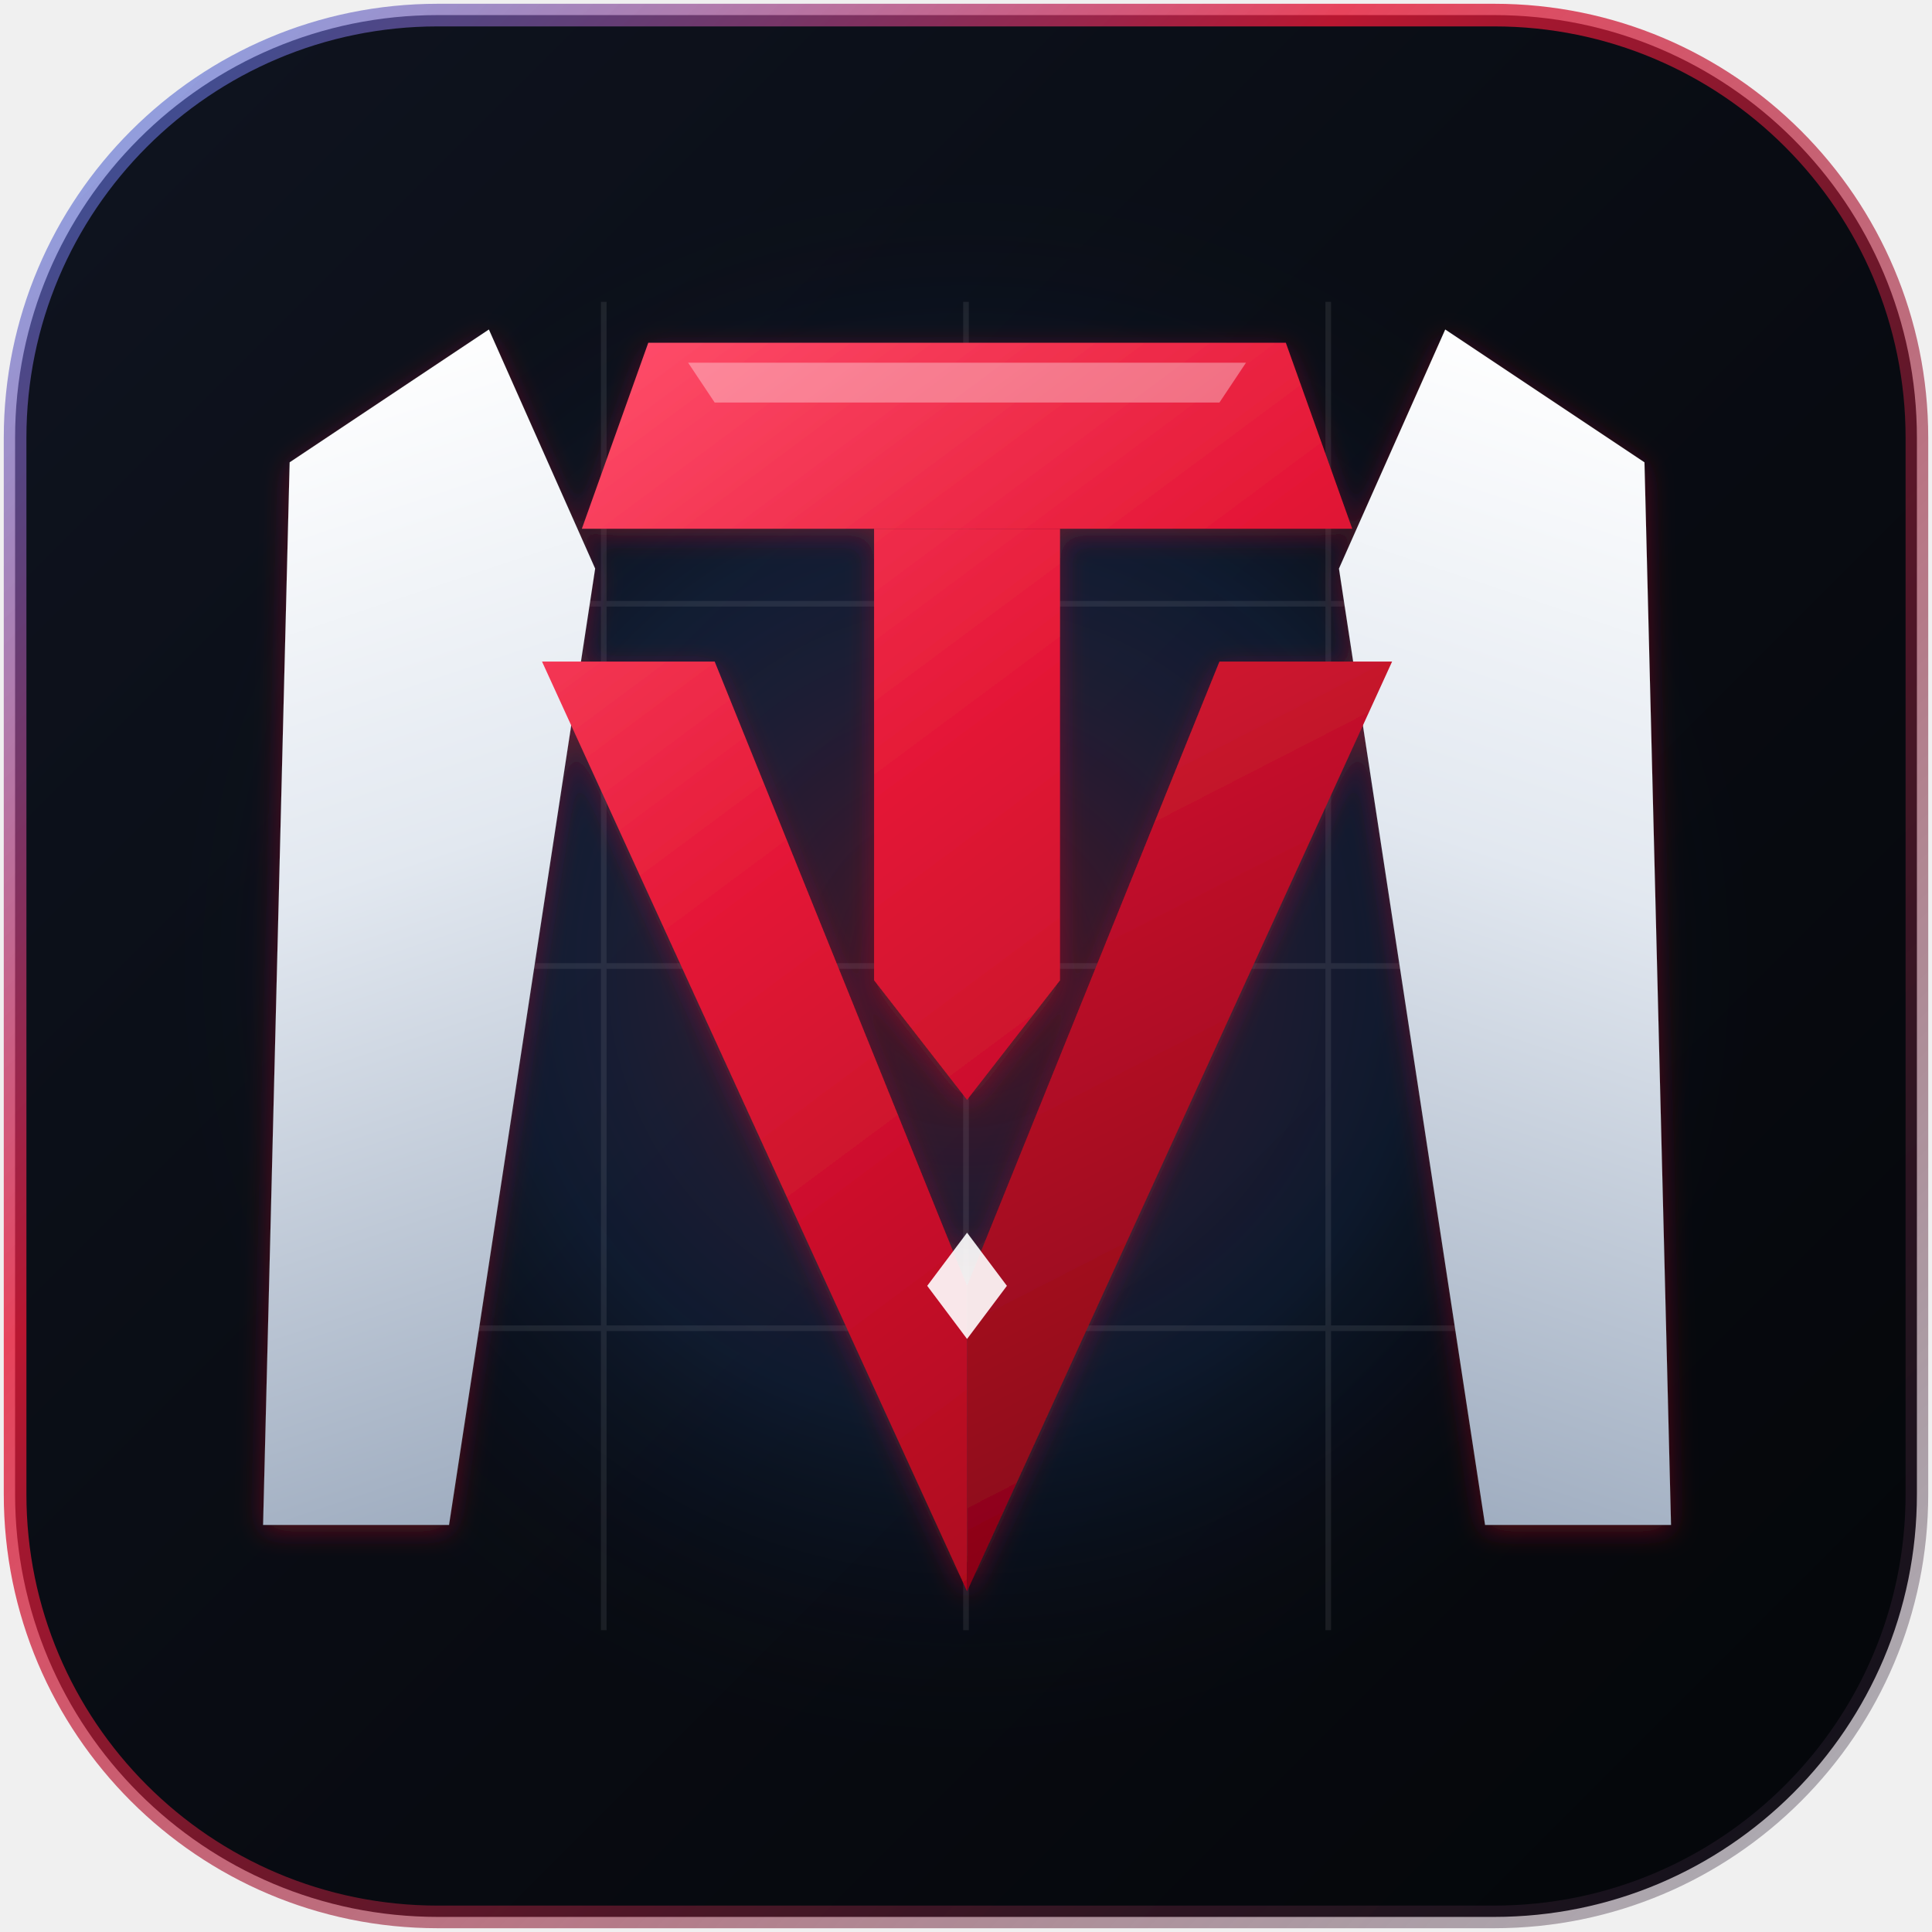
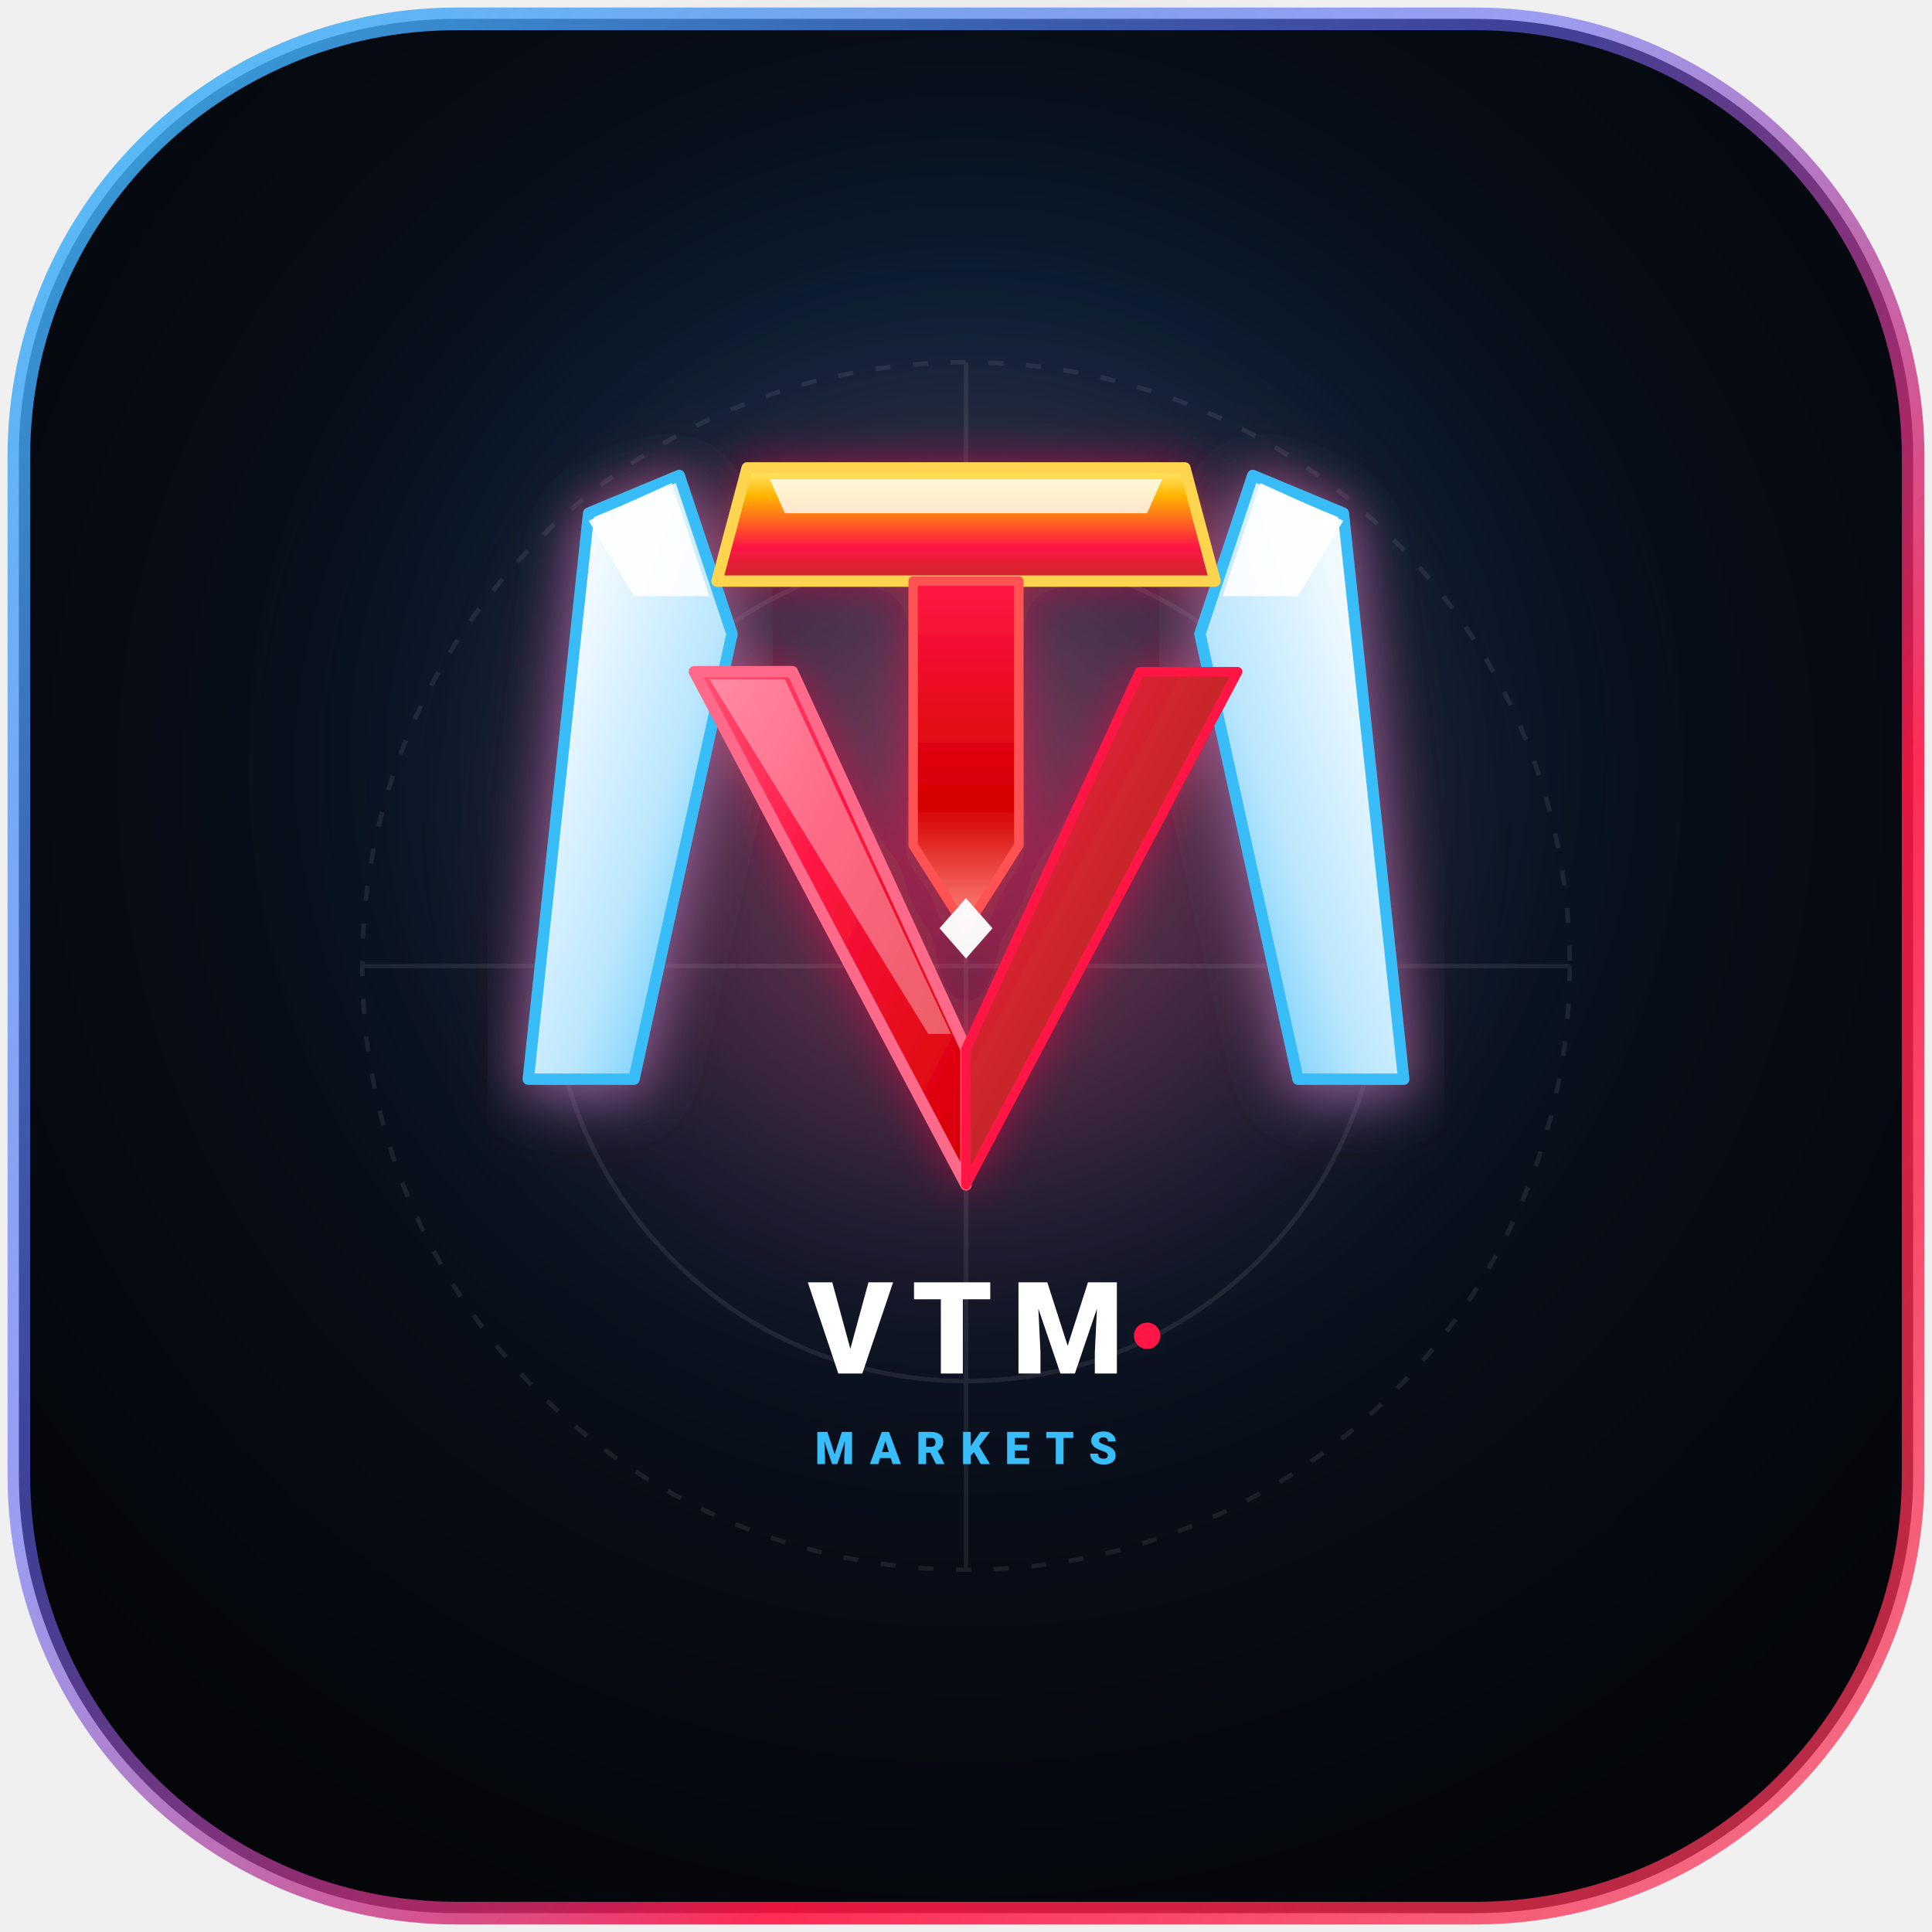
<svg xmlns="http://www.w3.org/2000/svg" viewBox="0 0 512 512" width="512" height="512">
  <defs>
-     <linearGradient id="bg-grad" x1="0" y1="0" x2="512" y2="512" gradientUnits="userSpaceOnUse">
-       <stop offset="0%" stop-color="#0F1420" />
-       <stop offset="50%" stop-color="#090C13" />
-       <stop offset="100%" stop-color="#040609" />
+     <radialGradient id="bg-radial" cx="50%" cy="40%" r="65%">
+       <stop offset="0%" stop-color="#141E33" />
+       <stop offset="45%" stop-color="#0A101D" />
+       <stop offset="100%" stop-color="#04060A" />
+     </radialGradient>
+     <linearGradient id="rim-stroke" x1="0%" y1="0%" x2="100%" y2="100%">
+       <stop offset="0%" stop-color="#38BDF8" stop-opacity="0.9" />
+       <stop offset="40%" stop-color="#6366F1" stop-opacity="0.6" />
+       <stop offset="70%" stop-color="#FF1744" stop-opacity="0.9" />
+       <stop offset="100%" stop-color="#F43F5E" stop-opacity="0.7" />
    </linearGradient>
-     <linearGradient id="rim-grad" x1="0" y1="0" x2="512" y2="512" gradientUnits="userSpaceOnUse">
-       <stop offset="0%" stop-color="#3B82F6" stop-opacity="0.6" />
-       <stop offset="35%" stop-color="#E51937" stop-opacity="0.8" />
-       <stop offset="100%" stop-color="#1E293B" stop-opacity="0.3" />
-     </linearGradient>
-     <radialGradient id="center-glow" cx="256" cy="256" r="220" gradientUnits="userSpaceOnUse">
-       <stop offset="0%" stop-color="#E51937" stop-opacity="0.32" />
-       <stop offset="55%" stop-color="#3B82F6" stop-opacity="0.12" />
+     <radialGradient id="core-glow-red" cx="256" cy="220" r="170" gradientUnits="userSpaceOnUse">
+       <stop offset="0%" stop-color="#FF1744" stop-opacity="0.5" />
+       <stop offset="50%" stop-color="#E51937" stop-opacity="0.2" />
      <stop offset="100%" stop-color="#000000" stop-opacity="0" />
    </radialGradient>
-     <linearGradient id="vtm-crimson" x1="120" y1="90" x2="380" y2="440" gradientUnits="userSpaceOnUse">
-       <stop offset="0%" stop-color="#FF4D6A" />
-       <stop offset="35%" stop-color="#E51937" />
-       <stop offset="100%" stop-color="#9B0017" />
+     <radialGradient id="wings-glow-cyan" cx="256" cy="200" r="220" gradientUnits="userSpaceOnUse">
+       <stop offset="0%" stop-color="#00E5FF" stop-opacity="0.28" />
+       <stop offset="60%" stop-color="#0284C7" stop-opacity="0.1" />
+       <stop offset="100%" stop-color="#000000" stop-opacity="0" />
+     </radialGradient>
+     <linearGradient id="m-pillar-left" x1="0%" y1="0%" x2="100%" y2="100%">
+       <stop offset="0%" stop-color="#FFFFFF" />
+       <stop offset="25%" stop-color="#F0F9FF" />
+       <stop offset="60%" stop-color="#BAE6FD" />
+       <stop offset="100%" stop-color="#38BDF8" />
    </linearGradient>
-     <linearGradient id="vtm-crimson-dark" x1="256" y1="120" x2="420" y2="440" gradientUnits="userSpaceOnUse">
-       <stop offset="0%" stop-color="#E51937" />
-       <stop offset="100%" stop-color="#730010" />
+     <linearGradient id="m-pillar-right" x1="100%" y1="0%" x2="0%" y2="100%">
+       <stop offset="0%" stop-color="#FFFFFF" />
+       <stop offset="25%" stop-color="#F0F9FF" />
+       <stop offset="60%" stop-color="#BAE6FD" />
+       <stop offset="100%" stop-color="#38BDF8" />
    </linearGradient>
-     <linearGradient id="vtm-silver-left" x1="40" y1="80" x2="160" y2="440" gradientUnits="userSpaceOnUse">
-       <stop offset="0%" stop-color="#FFFFFF" />
-       <stop offset="40%" stop-color="#E2E8F0" />
-       <stop offset="100%" stop-color="#94A3B8" />
+     <linearGradient id="v-blade-left" x1="0%" y1="0%" x2="100%" y2="100%">
+       <stop offset="0%" stop-color="#FF5277" />
+       <stop offset="40%" stop-color="#FF1744" />
+       <stop offset="100%" stop-color="#D50000" />
    </linearGradient>
-     <linearGradient id="vtm-silver-right" x1="470" y1="80" x2="350" y2="440" gradientUnits="userSpaceOnUse">
-       <stop offset="0%" stop-color="#FFFFFF" />
-       <stop offset="40%" stop-color="#E2E8F0" />
-       <stop offset="100%" stop-color="#94A3B8" />
+     <linearGradient id="v-blade-right" x1="0%" y1="0%" x2="100%" y2="100%">
+       <stop offset="0%" stop-color="#FF1744" />
+       <stop offset="50%" stop-color="#C62828" />
+       <stop offset="100%" stop-color="#8E0000" />
    </linearGradient>
-     <filter id="emblem-shadow" x="-15%" y="-15%" width="130%" height="130%">
-       <feDropShadow dx="0" dy="8" stdDeviation="14" flood-color="#000000" flood-opacity="0.75" />
-       <feDropShadow dx="0" dy="2" stdDeviation="4" flood-color="#E51937" flood-opacity="0.35" />
+     <linearGradient id="t-crossbar-grad" x1="0%" y1="0%" x2="0%" y2="100%">
+       <stop offset="0%" stop-color="#FFF176" />
+       <stop offset="25%" stop-color="#FFB300" />
+       <stop offset="70%" stop-color="#FF1744" />
+       <stop offset="100%" stop-color="#C62828" />
+     </linearGradient>
+     <linearGradient id="t-stem-grad" x1="0%" y1="0%" x2="0%" y2="100%">
+       <stop offset="0%" stop-color="#FF1744" />
+       <stop offset="65%" stop-color="#D50000" />
+       <stop offset="100%" stop-color="#FF8A80" />
+     </linearGradient>
+     <linearGradient id="brand-line-grad" x1="0%" y1="0%" x2="100%" y2="0%">
+       <stop offset="0%" stop-color="#38BDF8" />
+       <stop offset="50%" stop-color="#FFFFFF" />
+       <stop offset="100%" stop-color="#FF1744" />
+     </linearGradient>
+     <filter id="neon-bloom" x="-20%" y="-20%" width="140%" height="140%">
+       <feDropShadow dx="0" dy="6" stdDeviation="12" flood-color="#000000" flood-opacity="0.85" />
+       <feDropShadow dx="0" dy="0" stdDeviation="6" flood-color="#FF1744" flood-opacity="0.5" />
+     </filter>
+     <filter id="cyan-glow" x="-20%" y="-20%" width="140%" height="140%">
+       <feDropShadow dx="0" dy="3" stdDeviation="8" flood-color="#0284C7" flood-opacity="0.6" />
    </filter>
  </defs>
-   <rect width="504" height="504" x="4" y="4" rx="112" fill="url(#bg-grad)" stroke="url(#rim-grad)" stroke-width="6" />
-   <circle cx="256" cy="256" r="220" fill="url(#center-glow)" />
-   <g opacity="0.08" stroke="#FFFFFF" stroke-width="1.5">
-     <line x1="80" y1="160" x2="432" y2="160" />
-     <line x1="80" y1="256" x2="432" y2="256" />
-     <line x1="80" y1="352" x2="432" y2="352" />
-     <line x1="160" y1="80" x2="160" y2="432" />
-     <line x1="256" y1="80" x2="256" y2="432" />
-     <line x1="352" y1="80" x2="352" y2="432" />
+   <rect width="502" height="502" x="5" y="5" rx="116" fill="url(#bg-radial)" stroke="url(#rim-stroke)" stroke-width="6" />
+   <circle cx="256" cy="200" r="220" fill="url(#wings-glow-cyan)" />
+   <circle cx="256" cy="220" r="170" fill="url(#core-glow-red)" />
+   <g opacity="0.08" stroke="#FFFFFF" stroke-width="1.2">
+     <circle cx="256" cy="256" r="160" fill="none" stroke-dasharray="4 6" />
+     <circle cx="256" cy="256" r="110" fill="none" />
+     <line x1="96" y1="256" x2="416" y2="256" />
+     <line x1="256" y1="96" x2="256" y2="416" />
  </g>
-   <g transform="translate(31, 31) scale(0.88)" filter="url(#emblem-shadow)">
-     <path d="M 52 104 L 112 64 L 144 136 L 100 424 L 44 424 L 52 104 Z" fill="url(#vtm-silver-left)" />
-     <path d="M 460 104 L 400 64 L 368 136 L 412 424 L 468 424 L 460 104 Z" fill="url(#vtm-silver-right)" />
-     <path d="M 128 164 L 180 164 L 256 352 L 256 444 L 128 164 Z" fill="url(#vtm-crimson)" />
-     <path d="M 384 164 L 332 164 L 256 352 L 256 444 L 384 164 Z" fill="url(#vtm-crimson-dark)" />
-     <path d="M 160 68 H 352 L 372 124 H 140 L 160 68 Z" fill="url(#vtm-crimson)" />
-     <path d="M 228 124 H 284 V 260 L 256 296 L 228 260 V 124 Z" fill="url(#vtm-crimson)" />
-     <polygon points="172,74 340,74 332,86 180,86" fill="#FFFFFF" opacity="0.35" />
-     <polygon points="256,336 268,352 256,368 244,352" fill="#FFFFFF" opacity="0.9" />
+   <g id="vtm-monogram" filter="url(#neon-bloom)">
+     <path d="M 140 286 L 156 136 L 180 126 L 194 168 L 168 286 Z" fill="url(#m-pillar-left)" stroke="#38BDF8" stroke-width="3" stroke-linejoin="round" filter="url(#cyan-glow)" />
+     <path d="M 156 138 L 178 128 L 188 158 L 168 158 Z" fill="#FFFFFF" opacity="0.9" />
+     <path d="M 372 286 L 356 136 L 332 126 L 318 168 L 344 286 Z" fill="url(#m-pillar-right)" stroke="#38BDF8" stroke-width="3" stroke-linejoin="round" filter="url(#cyan-glow)" />
+     <path d="M 356 138 L 334 128 L 324 158 L 344 158 Z" fill="#FFFFFF" opacity="0.9" />
+     <path d="M 184 178 L 210 178 L 256 278 L 256 314 L 184 178 Z" fill="url(#v-blade-left)" stroke="#FF6B8B" stroke-width="3" stroke-linejoin="round" />
+     <polygon points="188,180 208,180 252,274 246,274" fill="#FFFFFF" opacity="0.35" />
+     <path d="M 328 178 L 302 178 L 256 278 L 256 314 L 328 178 Z" fill="url(#v-blade-right)" stroke="#FF1744" stroke-width="2.5" stroke-linejoin="round" />
+     <path d="M 198 124 H 314 L 322 154 H 190 L 198 124 Z" fill="url(#t-crossbar-grad)" stroke="#FFD54F" stroke-width="3" stroke-linejoin="round" />
+     <polygon points="204,127 308,127 304,136 208,136" fill="#FFFFFF" opacity="0.8" />
+     <path d="M 242 154 H 270 V 224 L 256 246 L 242 224 V 154 Z" fill="url(#t-stem-grad)" stroke="#FF5252" stroke-width="2.5" stroke-linejoin="round" />
+     <polygon points="256,238 263,246 256,254 249,246" fill="#FFFFFF" opacity="0.95" />
+   </g>
+   <g id="brand-labels" text-anchor="middle">
+     <text x="256" y="364" fill="#FFFFFF" font-family="system-ui, -apple-system, 'Segoe UI', Roboto, Helvetica, Arial, sans-serif" font-size="34" font-weight="900" letter-spacing="5">VTM</text>
+     <circle cx="304" cy="354" r="3.5" fill="#FF1744" filter="url(#cyan-glow)" />
+     <text x="256" y="388" fill="#38BDF8" font-family="system-ui, -apple-system, 'Segoe UI', Roboto, Helvetica, Arial, sans-serif" font-size="12" font-weight="800" letter-spacing="4">MARKETS</text>
+     <line x1="202" y1="400" x2="310" y2="400" stroke="url(#brand-line-grad)" stroke-width="2" stroke-linecap="round" opacity="0.85" />
  </g>
</svg>
